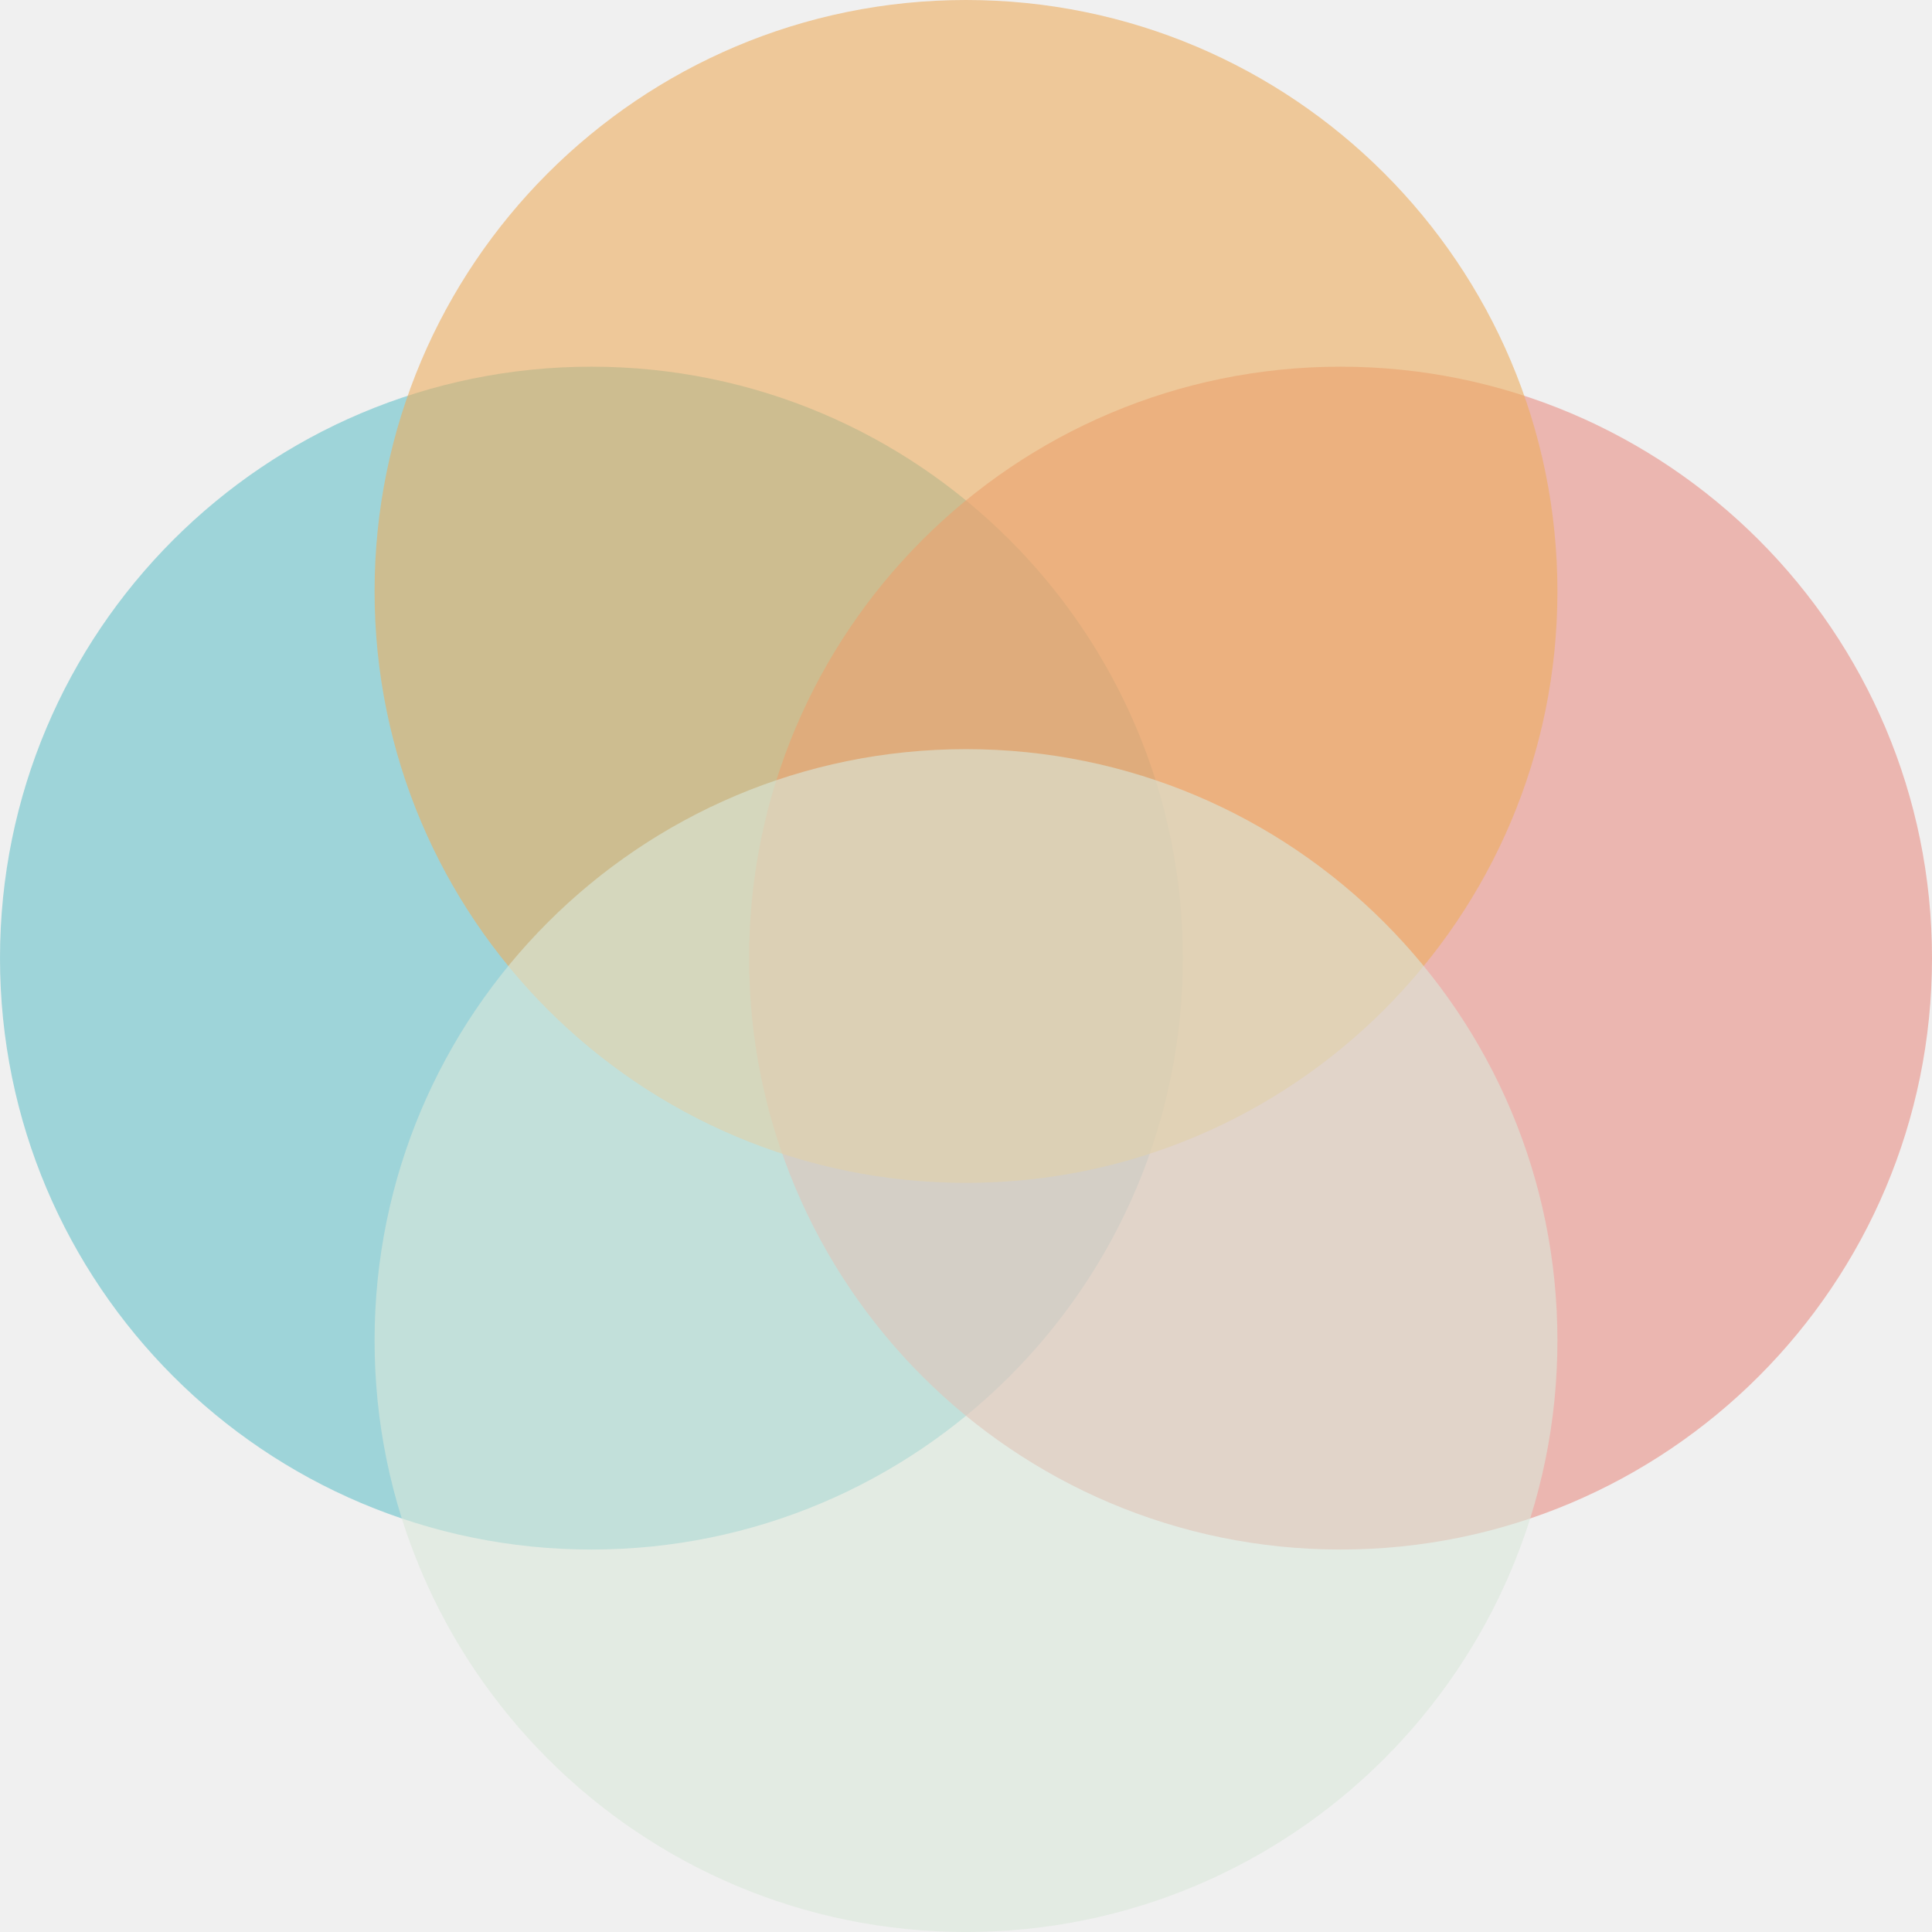
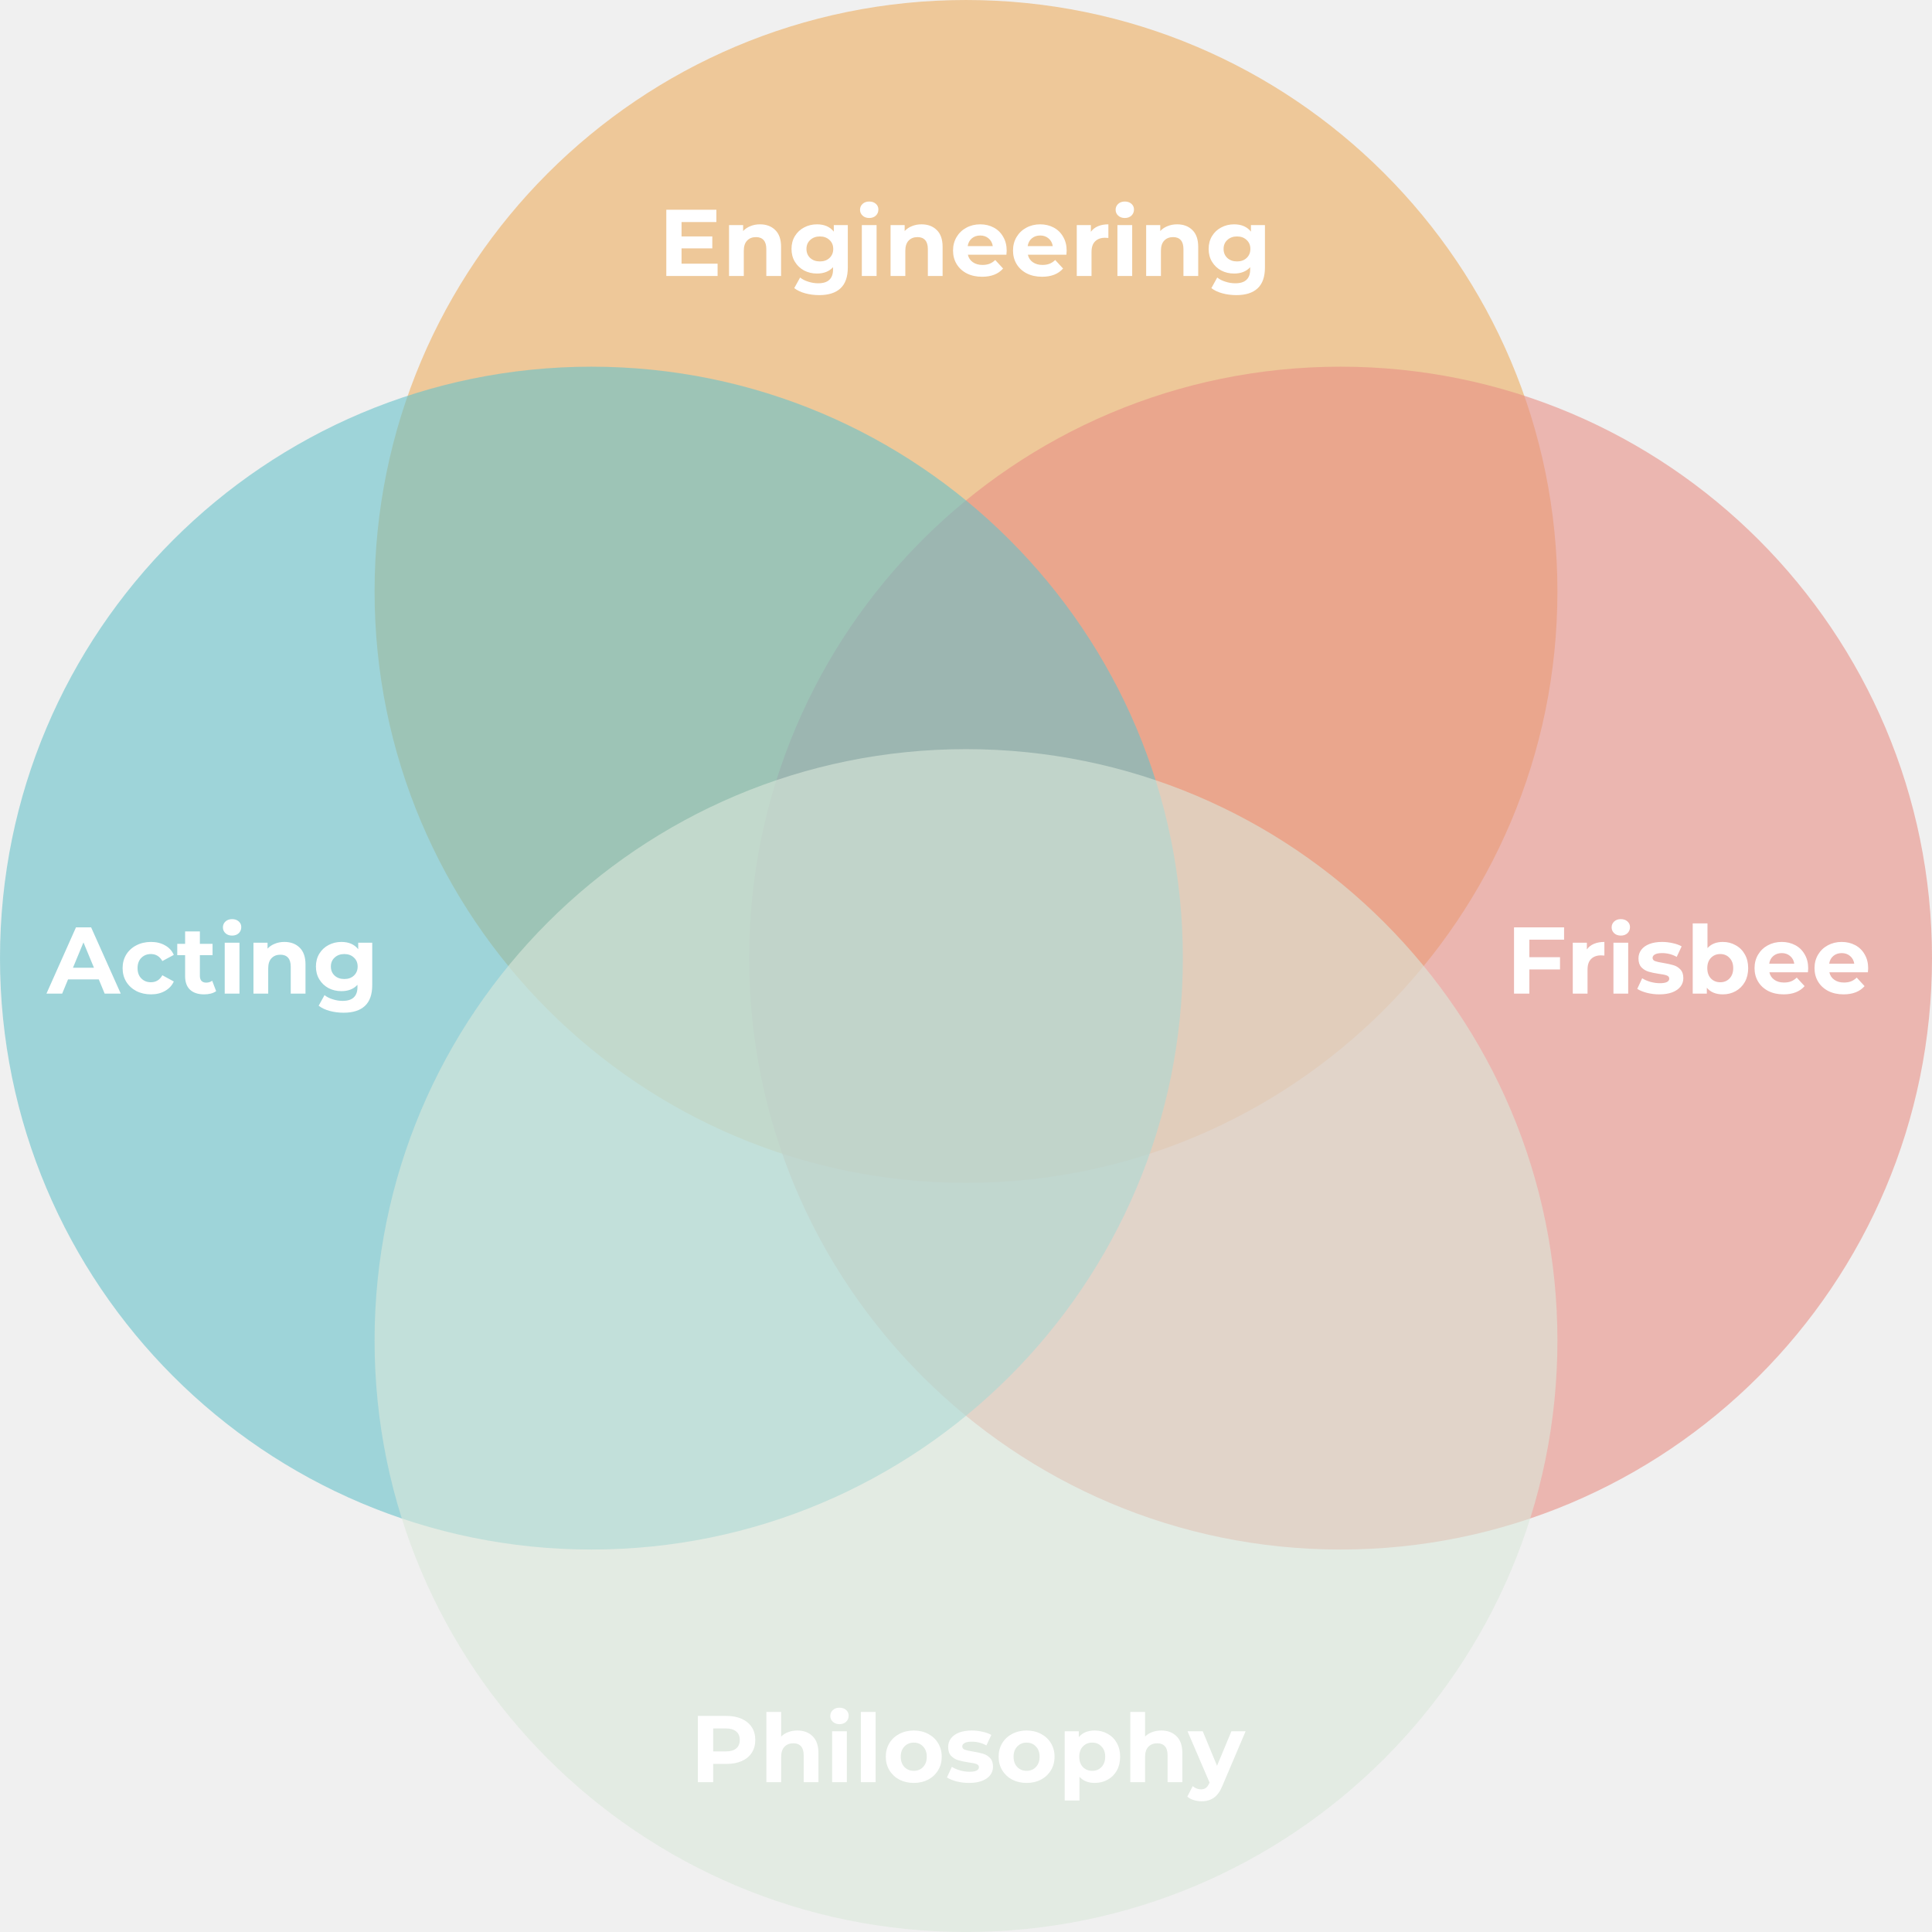
<svg xmlns="http://www.w3.org/2000/svg" width="490" height="490" viewBox="0 0 490 490" fill="none">
+   <circle cx="245" cy="150" r="150" fill="#ECAD5F" fill-opacity="0.6" />
+   <path d="M182 66.88V70H168.992V53.2H181.688V56.32H172.856V59.968H180.656V62.992H172.856V66.88H182ZM192.748 56.896C194.348 56.896 195.636 57.376 196.612 58.336C197.604 59.296 198.1 60.72 198.1 62.608V70H194.356V63.184C194.356 62.16 194.132 61.4 193.684 60.904C193.236 60.392 192.588 60.136 191.74 60.136C190.796 60.136 190.044 60.432 189.484 61.024C188.924 61.6 188.644 62.464 188.644 63.616V70H184.9V57.088H188.476V58.6C188.972 58.056 189.588 57.64 190.324 57.352C191.06 57.048 191.868 56.896 192.748 56.896ZM215.024 57.088V67.84C215.024 70.208 214.408 71.968 213.176 73.12C211.944 74.272 210.144 74.848 207.776 74.848C206.528 74.848 205.344 74.696 204.224 74.392C203.104 74.088 202.176 73.648 201.44 73.072L202.928 70.384C203.472 70.832 204.16 71.184 204.992 71.44C205.824 71.712 206.656 71.848 207.488 71.848C208.784 71.848 209.736 71.552 210.344 70.96C210.968 70.384 211.28 69.504 211.28 68.32V67.768C210.304 68.84 208.944 69.376 207.2 69.376C206.016 69.376 204.928 69.12 203.936 68.608C202.96 68.08 202.184 67.344 201.608 66.4C201.032 65.456 200.744 64.368 200.744 63.136C200.744 61.904 201.032 60.816 201.608 59.872C202.184 58.928 202.96 58.2 203.936 57.688C204.928 57.16 206.016 56.896 207.2 56.896C209.072 56.896 210.496 57.512 211.472 58.744V57.088H215.024ZM207.944 66.304C208.936 66.304 209.744 66.016 210.368 65.44C211.008 64.848 211.328 64.08 211.328 63.136C211.328 62.192 211.008 61.432 210.368 60.856C209.744 60.264 208.936 59.968 207.944 59.968C206.952 59.968 206.136 60.264 205.496 60.856C204.856 61.432 204.536 62.192 204.536 63.136C204.536 64.08 204.856 64.848 205.496 65.44C206.136 66.016 206.952 66.304 207.944 66.304ZM218.579 57.088H222.323V70H218.579V57.088ZM220.451 55.288C219.763 55.288 219.203 55.088 218.771 54.688C218.339 54.288 218.123 53.792 218.123 53.2C218.123 52.608 218.339 52.112 218.771 51.712C219.203 51.312 219.763 51.112 220.451 51.112C221.139 51.112 221.699 51.304 222.131 51.688C222.563 52.072 222.779 52.552 222.779 53.128C222.779 53.752 222.563 54.272 222.131 54.688C221.699 55.088 221.139 55.288 220.451 55.288ZM233.715 56.896C235.315 56.896 236.603 57.376 237.579 58.336C238.571 59.296 239.067 60.72 239.067 62.608V70H235.323V63.184C235.323 62.16 235.099 61.4 234.651 60.904C234.203 60.392 233.555 60.136 232.707 60.136C231.763 60.136 231.011 60.432 230.451 61.024C229.891 61.6 229.611 62.464 229.611 63.616V70H225.867V57.088H229.443V58.6C229.939 58.056 230.555 57.64 231.291 57.352C232.027 57.048 232.835 56.896 233.715 56.896ZM255.32 63.592C255.32 63.64 255.296 63.976 255.248 64.6H245.48C245.656 65.4 246.072 66.032 246.728 66.496C247.384 66.96 248.2 67.192 249.176 67.192C249.848 67.192 250.44 67.096 250.952 66.904C251.48 66.696 251.968 66.376 252.416 65.944L254.408 68.104C253.192 69.496 251.416 70.192 249.08 70.192C247.624 70.192 246.336 69.912 245.216 69.352C244.096 68.776 243.232 67.984 242.624 66.976C242.016 65.968 241.712 64.824 241.712 63.544C241.712 62.28 242.008 61.144 242.6 60.136C243.208 59.112 244.032 58.32 245.072 57.76C246.128 57.184 247.304 56.896 248.6 56.896C249.864 56.896 251.008 57.168 252.032 57.712C253.056 58.256 253.856 59.04 254.432 60.064C255.024 61.072 255.32 62.248 255.32 63.592ZM248.624 59.728C247.776 59.728 247.064 59.968 246.488 60.448C245.912 60.928 245.56 61.584 245.432 62.416H251.792C251.664 61.6 251.312 60.952 250.736 60.472C250.16 59.976 249.456 59.728 248.624 59.728ZM270.53 63.592C270.53 63.64 270.506 63.976 270.458 64.6H260.69C260.866 65.4 261.282 66.032 261.938 66.496C262.594 66.96 263.41 67.192 264.386 67.192C265.058 67.192 265.65 67.096 266.162 66.904C266.69 66.696 267.178 66.376 267.626 65.944L269.618 68.104C268.402 69.496 266.626 70.192 264.29 70.192C262.834 70.192 261.546 69.912 260.426 69.352C259.306 68.776 258.442 67.984 257.834 66.976C257.226 65.968 256.922 64.824 256.922 63.544C256.922 62.28 257.218 61.144 257.81 60.136C258.418 59.112 259.242 58.32 260.282 57.76C261.338 57.184 262.514 56.896 263.81 56.896C265.074 56.896 266.218 57.168 267.242 57.712C268.266 58.256 269.066 59.04 269.642 60.064C270.234 61.072 270.53 62.248 270.53 63.592ZM263.834 59.728C262.986 59.728 262.274 59.968 261.698 60.448C261.122 60.928 260.77 61.584 260.642 62.416H267.002C266.874 61.6 266.522 60.952 265.946 60.472C265.37 59.976 264.666 59.728 263.834 59.728ZM276.669 58.792C277.117 58.168 277.717 57.696 278.469 57.376C279.237 57.056 280.117 56.896 281.109 56.896V60.352C280.693 60.32 280.413 60.304 280.269 60.304C279.197 60.304 278.357 60.608 277.749 61.216C277.141 61.808 276.837 62.704 276.837 63.904V70H273.093V57.088H276.669V58.792ZM283.405 57.088H287.149V70H283.405V57.088ZM285.277 55.288C284.589 55.288 284.029 55.088 283.597 54.688C283.165 54.288 282.949 53.792 282.949 53.2C282.949 52.608 283.165 52.112 283.597 51.712C284.029 51.312 284.589 51.112 285.277 51.112C285.965 51.112 286.525 51.304 286.957 51.688C287.389 52.072 287.605 52.552 287.605 53.128C287.605 53.752 287.389 54.272 286.957 54.688C286.525 55.088 285.965 55.288 285.277 55.288ZM298.542 56.896C300.142 56.896 301.43 57.376 302.406 58.336C303.398 59.296 303.894 60.72 303.894 62.608V70H300.15V63.184C300.15 62.16 299.926 61.4 299.478 60.904C299.03 60.392 298.382 60.136 297.534 60.136C296.59 60.136 295.838 60.432 295.278 61.024C294.718 61.6 294.438 62.464 294.438 63.616V70H290.694V57.088H294.27V58.6C294.766 58.056 295.382 57.64 296.118 57.352C296.854 57.048 297.662 56.896 298.542 56.896ZM320.818 57.088V67.84C320.818 70.208 320.202 71.968 318.97 73.12C317.738 74.272 315.938 74.848 313.57 74.848C312.322 74.848 311.138 74.696 310.018 74.392C308.898 74.088 307.97 73.648 307.234 73.072L308.722 70.384C309.266 70.832 309.954 71.184 310.786 71.44C311.618 71.712 312.45 71.848 313.282 71.848C314.578 71.848 315.53 71.552 316.138 70.96C316.762 70.384 317.074 69.504 317.074 68.32V67.768C316.098 68.84 314.738 69.376 312.994 69.376C311.81 69.376 310.722 69.12 309.73 68.608C308.754 68.08 307.978 67.344 307.402 66.4C306.826 65.456 306.538 64.368 306.538 63.136C306.538 61.904 306.826 60.816 307.402 59.872C307.978 58.928 308.754 58.2 309.73 57.688C310.722 57.16 311.81 56.896 312.994 56.896C314.866 56.896 316.29 57.512 317.266 58.744V57.088H320.818ZM313.738 66.304C314.73 66.304 315.538 66.016 316.162 65.44C316.802 64.848 317.122 64.08 317.122 63.136C317.122 62.192 316.802 61.432 316.162 60.856C315.538 60.264 314.73 59.968 313.738 59.968C312.746 59.968 311.93 60.264 311.29 60.856C310.65 61.432 310.33 62.192 310.33 63.136C310.33 64.08 310.65 64.848 311.29 65.44C311.93 66.016 312.746 66.304 313.738 66.304Z" fill="white" />
+   <circle cx="340" cy="243" r="150" fill="#E79085" fill-opacity="0.6" />
+   <path d="M387.88 238.32V242.76H395.656V245.88H387.88V252H383.992V235.2H396.688V238.32H387.88ZM402.468 240.792C402.916 240.168 403.516 239.696 404.268 239.376C405.036 239.056 405.916 238.896 406.908 238.896V242.352C406.492 242.32 406.212 242.304 406.068 242.304C404.996 242.304 404.156 242.608 403.548 243.216C402.94 243.808 402.636 244.704 402.636 245.904V252H398.892V239.088H402.468V240.792ZM409.204 239.088H412.948V252H409.204V239.088ZM411.076 237.288C410.388 237.288 409.828 237.088 409.396 236.688C408.964 236.288 408.748 235.792 408.748 235.2C408.748 234.608 408.964 234.112 409.396 233.712C409.828 233.312 410.388 233.112 411.076 233.112C411.764 233.112 412.324 233.304 412.756 233.688C413.188 234.072 413.404 234.552 413.404 235.128C413.404 235.752 413.188 236.272 412.756 236.688C412.324 237.088 411.764 237.288 411.076 237.288ZM420.837 252.192C419.765 252.192 418.717 252.064 417.693 251.808C416.669 251.536 415.853 251.2 415.245 250.8L416.493 248.112C417.069 248.48 417.765 248.784 418.581 249.024C419.397 249.248 420.197 249.36 420.981 249.36C422.565 249.36 423.357 248.968 423.357 248.184C423.357 247.816 423.141 247.552 422.709 247.392C422.277 247.232 421.613 247.096 420.717 246.984C419.661 246.824 418.789 246.64 418.101 246.432C417.413 246.224 416.813 245.856 416.301 245.328C415.805 244.8 415.557 244.048 415.557 243.072C415.557 242.256 415.789 241.536 416.253 240.912C416.733 240.272 417.421 239.776 418.317 239.424C419.229 239.072 420.301 238.896 421.533 238.896C422.445 238.896 423.349 239 424.245 239.208C425.157 239.4 425.909 239.672 426.501 240.024L425.253 242.688C424.117 242.048 422.877 241.728 421.533 241.728C420.733 241.728 420.133 241.84 419.733 242.064C419.333 242.288 419.133 242.576 419.133 242.928C419.133 243.328 419.349 243.608 419.781 243.768C420.213 243.928 420.901 244.08 421.845 244.224C422.901 244.4 423.765 244.592 424.437 244.8C425.109 244.992 425.693 245.352 426.189 245.88C426.685 246.408 426.933 247.144 426.933 248.088C426.933 248.888 426.693 249.6 426.213 250.224C425.733 250.848 425.029 251.336 424.101 251.688C423.189 252.024 422.101 252.192 420.837 252.192ZM436.945 238.896C438.145 238.896 439.233 239.176 440.209 239.736C441.201 240.28 441.977 241.056 442.537 242.064C443.097 243.056 443.377 244.216 443.377 245.544C443.377 246.872 443.097 248.04 442.537 249.048C441.977 250.04 441.201 250.816 440.209 251.376C439.233 251.92 438.145 252.192 436.945 252.192C435.169 252.192 433.817 251.632 432.889 250.512V252H429.313V234.192H433.057V240.456C434.001 239.416 435.297 238.896 436.945 238.896ZM436.297 249.12C437.257 249.12 438.041 248.8 438.649 248.16C439.273 247.504 439.585 246.632 439.585 245.544C439.585 244.456 439.273 243.592 438.649 242.952C438.041 242.296 437.257 241.968 436.297 241.968C435.337 241.968 434.545 242.296 433.921 242.952C433.313 243.592 433.009 244.456 433.009 245.544C433.009 246.632 433.313 247.504 433.921 248.16C434.545 248.8 435.337 249.12 436.297 249.12ZM458.601 245.592C458.601 245.64 458.577 245.976 458.529 246.6H448.761C448.937 247.4 449.353 248.032 450.009 248.496C450.665 248.96 451.481 249.192 452.457 249.192C453.129 249.192 453.721 249.096 454.233 248.904C454.761 248.696 455.249 248.376 455.697 247.944L457.689 250.104C456.473 251.496 454.697 252.192 452.361 252.192C450.905 252.192 449.617 251.912 448.497 251.352C447.377 250.776 446.513 249.984 445.905 248.976C445.297 247.968 444.993 246.824 444.993 245.544C444.993 244.28 445.289 243.144 445.881 242.136C446.489 241.112 447.313 240.32 448.353 239.76C449.409 239.184 450.585 238.896 451.881 238.896C453.145 238.896 454.289 239.168 455.313 239.712C456.337 240.256 457.137 241.04 457.713 242.064C458.305 243.072 458.601 244.248 458.601 245.592ZM451.905 241.728C451.057 241.728 450.345 241.968 449.769 242.448C449.193 242.928 448.841 243.584 448.713 244.416H455.073C454.945 243.6 454.593 242.952 454.017 242.472C453.441 241.976 452.737 241.728 451.905 241.728ZM473.812 245.592C473.812 245.64 473.788 245.976 473.74 246.6H463.972C464.148 247.4 464.564 248.032 465.22 248.496C465.876 248.96 466.692 249.192 467.668 249.192C468.34 249.192 468.932 249.096 469.444 248.904C469.972 248.696 470.46 248.376 470.908 247.944L472.9 250.104C471.684 251.496 469.908 252.192 467.572 252.192C466.116 252.192 464.828 251.912 463.708 251.352C462.588 250.776 461.724 249.984 461.116 248.976C460.508 247.968 460.204 246.824 460.204 245.544C460.204 244.28 460.5 243.144 461.092 242.136C461.7 241.112 462.524 240.32 463.564 239.76C464.62 239.184 465.796 238.896 467.092 238.896C468.356 238.896 469.5 239.168 470.524 239.712C471.548 240.256 472.348 241.04 472.924 242.064C473.516 243.072 473.812 244.248 473.812 245.592ZM467.116 241.728C466.268 241.728 465.556 241.968 464.98 242.448C464.404 242.928 464.052 243.584 463.924 244.416H470.284C470.156 243.6 469.804 242.952 469.228 242.472C468.652 241.976 467.948 241.728 467.116 241.728Z" fill="white" />
  <circle cx="150" cy="243" r="150" fill="#67C2C9" fill-opacity="0.6" />
-   <circle cx="340" cy="243" r="150" fill="#E79085" fill-opacity="0.6" />
-   <circle cx="245" cy="150" r="150" fill="#ECAD5F" fill-opacity="0.6" />
+   <path d="M25.056 248.4H17.256L15.768 252H11.784L19.272 235.2H23.112L30.624 252H26.544L25.056 248.4ZM23.832 245.448L21.168 239.016L18.504 245.448H23.832ZM38.296 252.192C36.92 252.192 35.68 251.912 34.576 251.352C33.488 250.776 32.632 249.984 32.008 248.976C31.4 247.968 31.096 246.824 31.096 245.544C31.096 244.264 31.4 243.12 32.008 242.112C32.632 241.104 33.488 240.32 34.576 239.76C35.68 239.184 36.92 238.896 38.296 238.896C39.656 238.896 40.84 239.184 41.848 239.76C42.872 240.32 43.616 241.128 44.08 242.184L41.176 243.744C40.504 242.56 39.536 241.968 38.272 241.968C37.296 241.968 36.488 242.288 35.848 242.928C35.208 243.568 34.888 244.44 34.888 245.544C34.888 246.648 35.208 247.52 35.848 248.16C36.488 248.8 37.296 249.12 38.272 249.12C39.552 249.12 40.52 248.528 41.176 247.344L44.08 248.928C43.616 249.952 42.872 250.752 41.848 251.328C40.84 251.904 39.656 252.192 38.296 252.192ZM54.821 251.376C54.453 251.648 53.997 251.856 53.453 252C52.925 252.128 52.365 252.192 51.773 252.192C50.237 252.192 49.045 251.8 48.197 251.016C47.365 250.232 46.949 249.08 46.949 247.56V242.256H44.957V239.376H46.949V236.232H50.693V239.376H53.909V242.256H50.693V247.512C50.693 248.056 50.829 248.48 51.101 248.784C51.389 249.072 51.789 249.216 52.301 249.216C52.893 249.216 53.397 249.056 53.813 248.736L54.821 251.376ZM56.993 239.088H60.737V252H56.993V239.088ZM58.865 237.288C58.177 237.288 57.617 237.088 57.185 236.688C56.753 236.288 56.537 235.792 56.537 235.2C56.537 234.608 56.753 234.112 57.185 233.712C57.617 233.312 58.177 233.112 58.865 233.112C59.553 233.112 60.113 233.304 60.545 233.688C60.977 234.072 61.193 234.552 61.193 235.128C61.193 235.752 60.977 236.272 60.545 236.688C60.113 237.088 59.553 237.288 58.865 237.288ZM72.129 238.896C73.729 238.896 75.017 239.376 75.993 240.336C76.985 241.296 77.481 242.72 77.481 244.608V252H73.737V245.184C73.737 244.16 73.513 243.4 73.065 242.904C72.617 242.392 71.969 242.136 71.121 242.136C70.177 242.136 69.425 242.432 68.865 243.024C68.305 243.6 68.025 244.464 68.025 245.616V252H64.281V239.088H67.857V240.6C68.353 240.056 68.969 239.64 69.705 239.352C70.441 239.048 71.249 238.896 72.129 238.896ZM94.406 239.088V249.84C94.406 252.208 93.79 253.968 92.558 255.12C91.326 256.272 89.526 256.848 87.158 256.848C85.91 256.848 84.726 256.696 83.606 256.392C82.486 256.088 81.558 255.648 80.822 255.072L82.31 252.384C82.854 252.832 83.542 253.184 84.374 253.44C85.206 253.712 86.038 253.848 86.87 253.848C88.166 253.848 89.118 253.552 89.726 252.96C90.35 252.384 90.662 251.504 90.662 250.32V249.768C89.686 250.84 88.326 251.376 86.582 251.376C85.398 251.376 84.31 251.12 83.318 250.608C82.342 250.08 81.566 249.344 80.99 248.4C80.414 247.456 80.126 246.368 80.126 245.136C80.126 243.904 80.414 242.816 80.99 241.872C81.566 240.928 82.342 240.2 83.318 239.688C84.31 239.16 85.398 238.896 86.582 238.896C88.454 238.896 89.878 239.512 90.854 240.744V239.088H94.406ZM87.326 248.304C88.318 248.304 89.126 248.016 89.75 247.44C90.39 246.848 90.71 246.08 90.71 245.136C90.71 244.192 90.39 243.432 89.75 242.856C89.126 242.264 88.318 241.968 87.326 241.968C86.334 241.968 85.518 242.264 84.878 242.856C84.238 243.432 83.918 244.192 83.918 245.136C83.918 246.08 84.238 246.848 84.878 247.44C85.518 248.016 86.334 248.304 87.326 248.304Z" fill="white" />
  <circle cx="245" cy="340" r="150" fill="#DBE7DA" fill-opacity="0.6" />
+   <path d="M184.264 435.2C185.752 435.2 187.04 435.448 188.128 435.944C189.232 436.44 190.08 437.144 190.672 438.056C191.264 438.968 191.56 440.048 191.56 441.296C191.56 442.528 191.264 443.608 190.672 444.536C190.08 445.448 189.232 446.152 188.128 446.648C187.04 447.128 185.752 447.368 184.264 447.368H180.88V452H176.992V435.2H184.264ZM184.048 444.2C185.216 444.2 186.104 443.952 186.712 443.456C187.32 442.944 187.624 442.224 187.624 441.296C187.624 440.352 187.32 439.632 186.712 439.136C186.104 438.624 185.216 438.368 184.048 438.368H180.88V444.2H184.048ZM202.224 438.896C203.824 438.896 205.112 439.376 206.088 440.336C207.08 441.296 207.576 442.72 207.576 444.608V452H203.832V445.184C203.832 444.16 203.608 443.4 203.16 442.904C202.712 442.392 202.064 442.136 201.216 442.136C200.272 442.136 199.52 442.432 198.96 443.024C198.4 443.6 198.12 444.464 198.12 445.616V452H194.376V434.192H198.12V440.432C198.616 439.936 199.216 439.56 199.92 439.304C200.624 439.032 201.392 438.896 202.224 438.896ZM211.04 439.088H214.784V452H211.04V439.088ZM212.912 437.288C212.224 437.288 211.664 437.088 211.232 436.688C210.8 436.288 210.584 435.792 210.584 435.2C210.584 434.608 210.8 434.112 211.232 433.712C211.664 433.312 212.224 433.112 212.912 433.112C213.6 433.112 214.16 433.304 214.592 433.688C215.024 434.072 215.24 434.552 215.24 435.128C215.24 435.752 215.024 436.272 214.592 436.688C214.16 437.088 213.6 437.288 212.912 437.288ZM218.329 434.192H222.073V452H218.329V434.192ZM231.761 452.192C230.401 452.192 229.177 451.912 228.089 451.352C227.017 450.776 226.177 449.984 225.569 448.976C224.961 447.968 224.657 446.824 224.657 445.544C224.657 444.264 224.961 443.12 225.569 442.112C226.177 441.104 227.017 440.32 228.089 439.76C229.177 439.184 230.401 438.896 231.761 438.896C233.121 438.896 234.337 439.184 235.409 439.76C236.481 440.32 237.321 441.104 237.929 442.112C238.537 443.12 238.841 444.264 238.841 445.544C238.841 446.824 238.537 447.968 237.929 448.976C237.321 449.984 236.481 450.776 235.409 451.352C234.337 451.912 233.121 452.192 231.761 452.192ZM231.761 449.12C232.721 449.12 233.505 448.8 234.113 448.16C234.737 447.504 235.049 446.632 235.049 445.544C235.049 444.456 234.737 443.592 234.113 442.952C233.505 442.296 232.721 441.968 231.761 441.968C230.801 441.968 230.009 442.296 229.385 442.952C228.761 443.592 228.449 444.456 228.449 445.544C228.449 446.632 228.761 447.504 229.385 448.16C230.009 448.8 230.801 449.12 231.761 449.12ZM245.758 452.192C244.686 452.192 243.638 452.064 242.614 451.808C241.59 451.536 240.774 451.2 240.166 450.8L241.414 448.112C241.99 448.48 242.686 448.784 243.502 449.024C244.318 449.248 245.118 449.36 245.902 449.36C247.486 449.36 248.278 448.968 248.278 448.184C248.278 447.816 248.062 447.552 247.63 447.392C247.198 447.232 246.534 447.096 245.638 446.984C244.582 446.824 243.71 446.64 243.022 446.432C242.334 446.224 241.734 445.856 241.222 445.328C240.726 444.8 240.478 444.048 240.478 443.072C240.478 442.256 240.71 441.536 241.174 440.912C241.654 440.272 242.342 439.776 243.238 439.424C244.15 439.072 245.222 438.896 246.454 438.896C247.366 438.896 248.27 439 249.166 439.208C250.078 439.4 250.83 439.672 251.422 440.024L250.174 442.688C249.038 442.048 247.798 441.728 246.454 441.728C245.654 441.728 245.054 441.84 244.654 442.064C244.254 442.288 244.054 442.576 244.054 442.928C244.054 443.328 244.27 443.608 244.702 443.768C245.134 443.928 245.822 444.08 246.766 444.224C247.822 444.4 248.686 444.592 249.358 444.8C250.03 444.992 250.614 445.352 251.11 445.88C251.606 446.408 251.854 447.144 251.854 448.088C251.854 448.888 251.614 449.6 251.134 450.224C250.654 450.848 249.95 451.336 249.022 451.688C248.11 452.024 247.022 452.192 245.758 452.192ZM260.378 452.192C259.018 452.192 257.794 451.912 256.706 451.352C255.634 450.776 254.794 449.984 254.186 448.976C253.578 447.968 253.274 446.824 253.274 445.544C253.274 444.264 253.578 443.12 254.186 442.112C254.794 441.104 255.634 440.32 256.706 439.76C257.794 439.184 259.018 438.896 260.378 438.896C261.738 438.896 262.954 439.184 264.026 439.76C265.098 440.32 265.938 441.104 266.546 442.112C267.154 443.12 267.458 444.264 267.458 445.544C267.458 446.824 267.154 447.968 266.546 448.976C265.938 449.984 265.098 450.776 264.026 451.352C262.954 451.912 261.738 452.192 260.378 452.192ZM260.378 449.12C261.338 449.12 262.122 448.8 262.73 448.16C263.354 447.504 263.666 446.632 263.666 445.544C263.666 444.456 263.354 443.592 262.73 442.952C262.122 442.296 261.338 441.968 260.378 441.968C259.418 441.968 258.626 442.296 258.002 442.952C257.378 443.592 257.066 444.456 257.066 445.544C257.066 446.632 257.378 447.504 258.002 448.16C258.626 448.8 259.418 449.12 260.378 449.12ZM277.662 438.896C278.862 438.896 279.95 439.176 280.926 439.736C281.918 440.28 282.694 441.056 283.254 442.064C283.814 443.056 284.094 444.216 284.094 445.544C284.094 446.872 283.814 448.04 283.254 449.048C282.694 450.04 281.918 450.816 280.926 451.376C279.95 451.92 278.862 452.192 277.662 452.192C276.014 452.192 274.718 451.672 273.774 450.632V456.656H270.03V439.088H273.606V440.576C274.534 439.456 275.886 438.896 277.662 438.896ZM277.014 449.12C277.974 449.12 278.758 448.8 279.366 448.16C279.99 447.504 280.302 446.632 280.302 445.544C280.302 444.456 279.99 443.592 279.366 442.952C278.758 442.296 277.974 441.968 277.014 441.968C276.054 441.968 275.262 442.296 274.638 442.952C274.03 443.592 273.726 444.456 273.726 445.544C273.726 446.632 274.03 447.504 274.638 448.16C275.262 448.8 276.054 449.12 277.014 449.12ZM294.519 438.896C296.119 438.896 297.407 439.376 298.383 440.336C299.375 441.296 299.871 442.72 299.871 444.608V452H296.127V445.184C296.127 444.16 295.903 443.4 295.455 442.904C295.007 442.392 294.359 442.136 293.511 442.136C292.567 442.136 291.815 442.432 291.255 443.024C290.695 443.6 290.415 444.464 290.415 445.616V452H286.671V434.192H290.415V440.432C290.911 439.936 291.511 439.56 292.215 439.304C292.919 439.032 293.687 438.896 294.519 438.896ZM315.916 439.088L310.084 452.792C309.492 454.28 308.756 455.328 307.876 455.936C307.012 456.544 305.964 456.848 304.732 456.848C304.06 456.848 303.396 456.744 302.74 456.536C302.084 456.328 301.548 456.04 301.132 455.672L302.5 453.008C302.788 453.264 303.116 453.464 303.484 453.608C303.868 453.752 304.244 453.824 304.612 453.824C305.124 453.824 305.54 453.696 305.86 453.44C306.18 453.2 306.468 452.792 306.724 452.216L306.772 452.096L301.18 439.088H305.044L308.668 447.848L312.316 439.088H315.916Z" fill="white" />
</svg>
